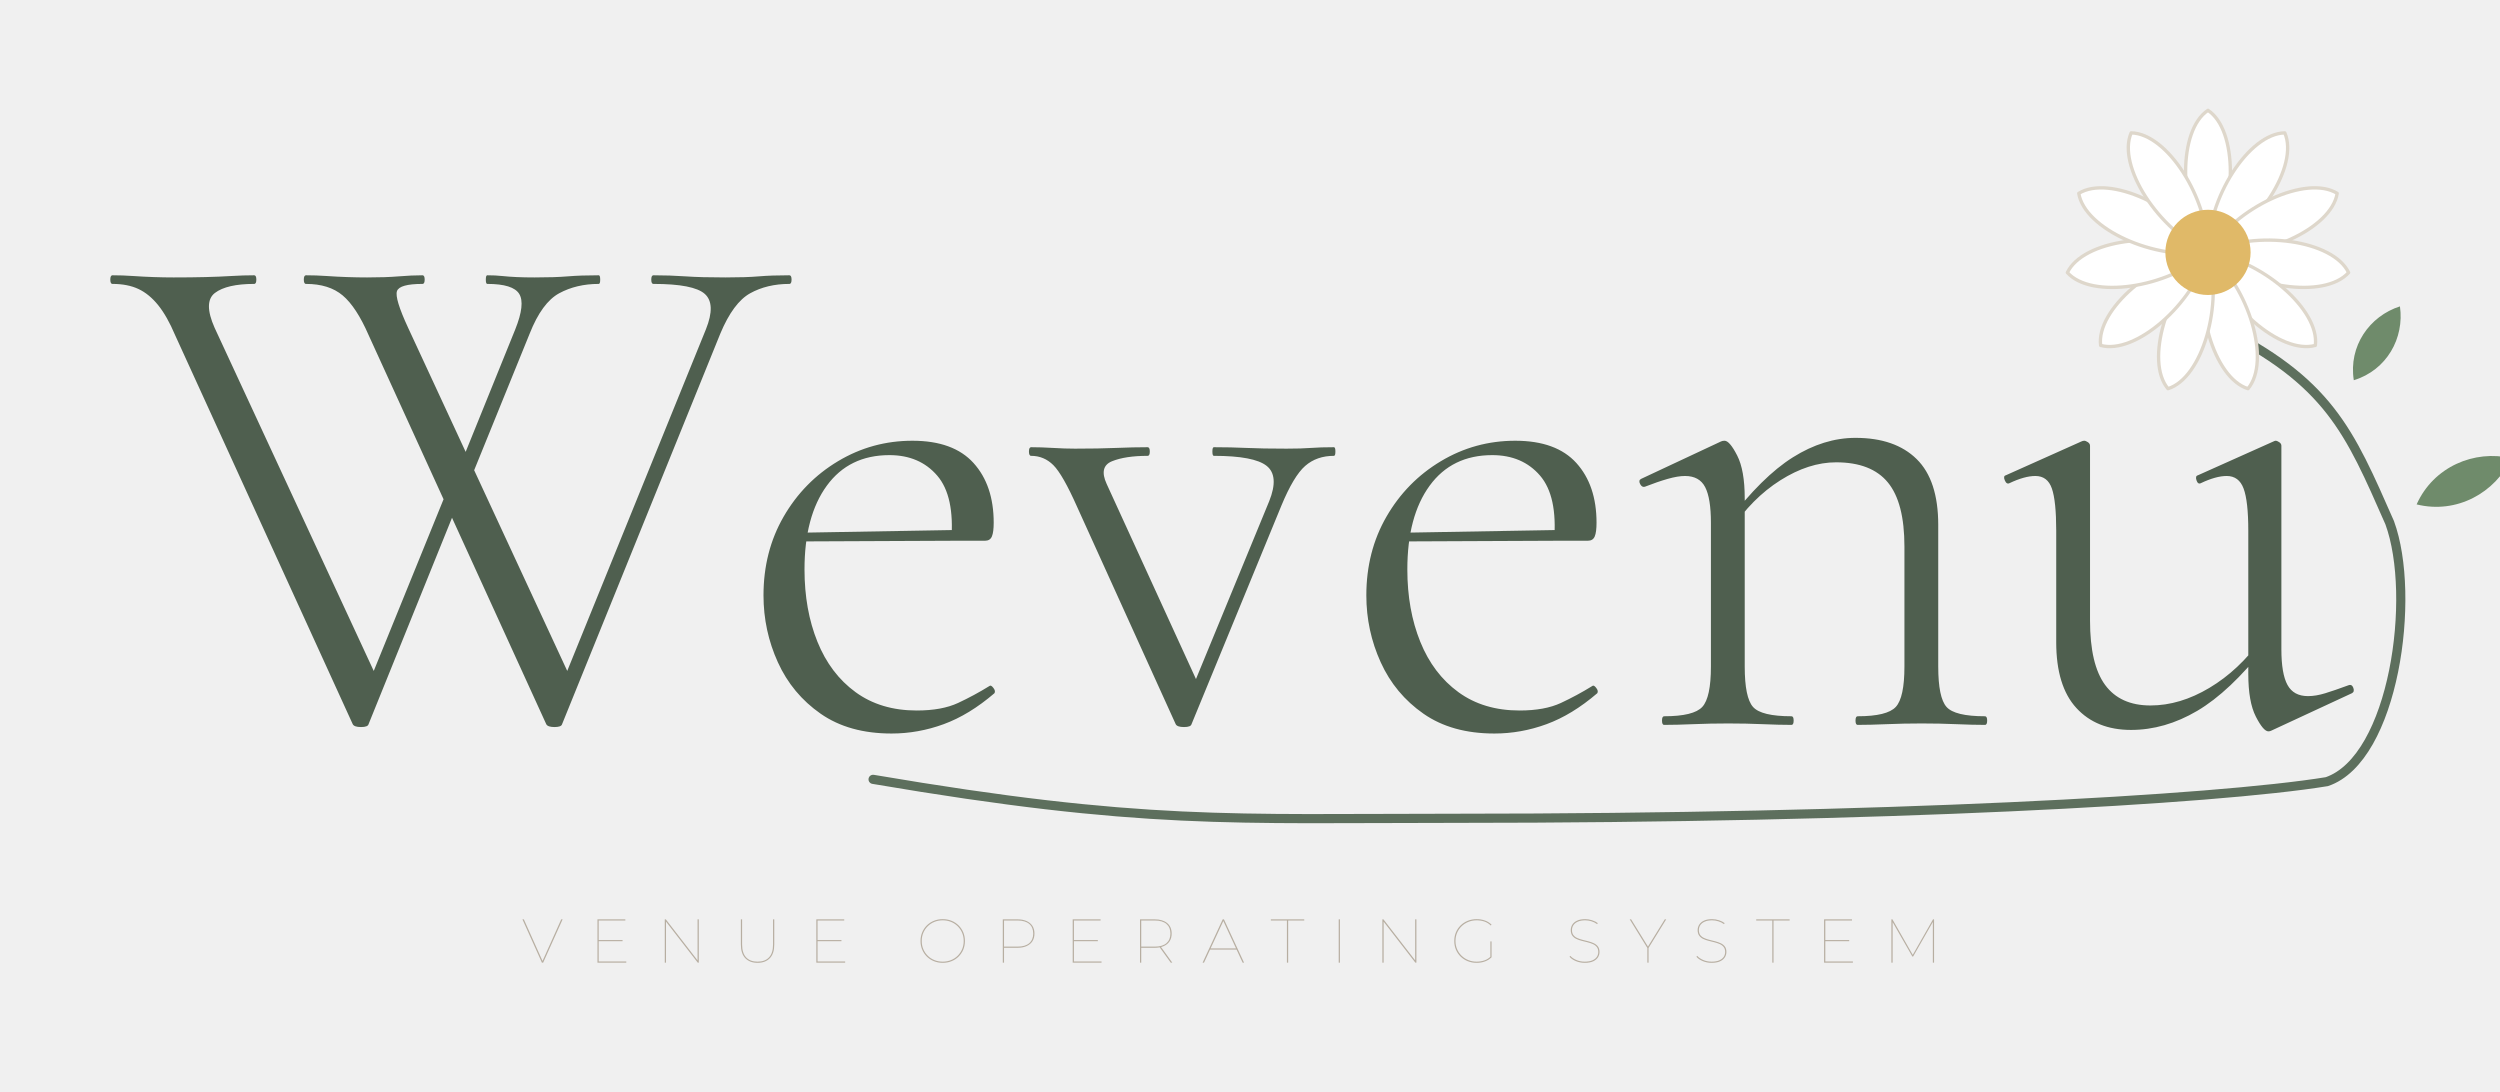
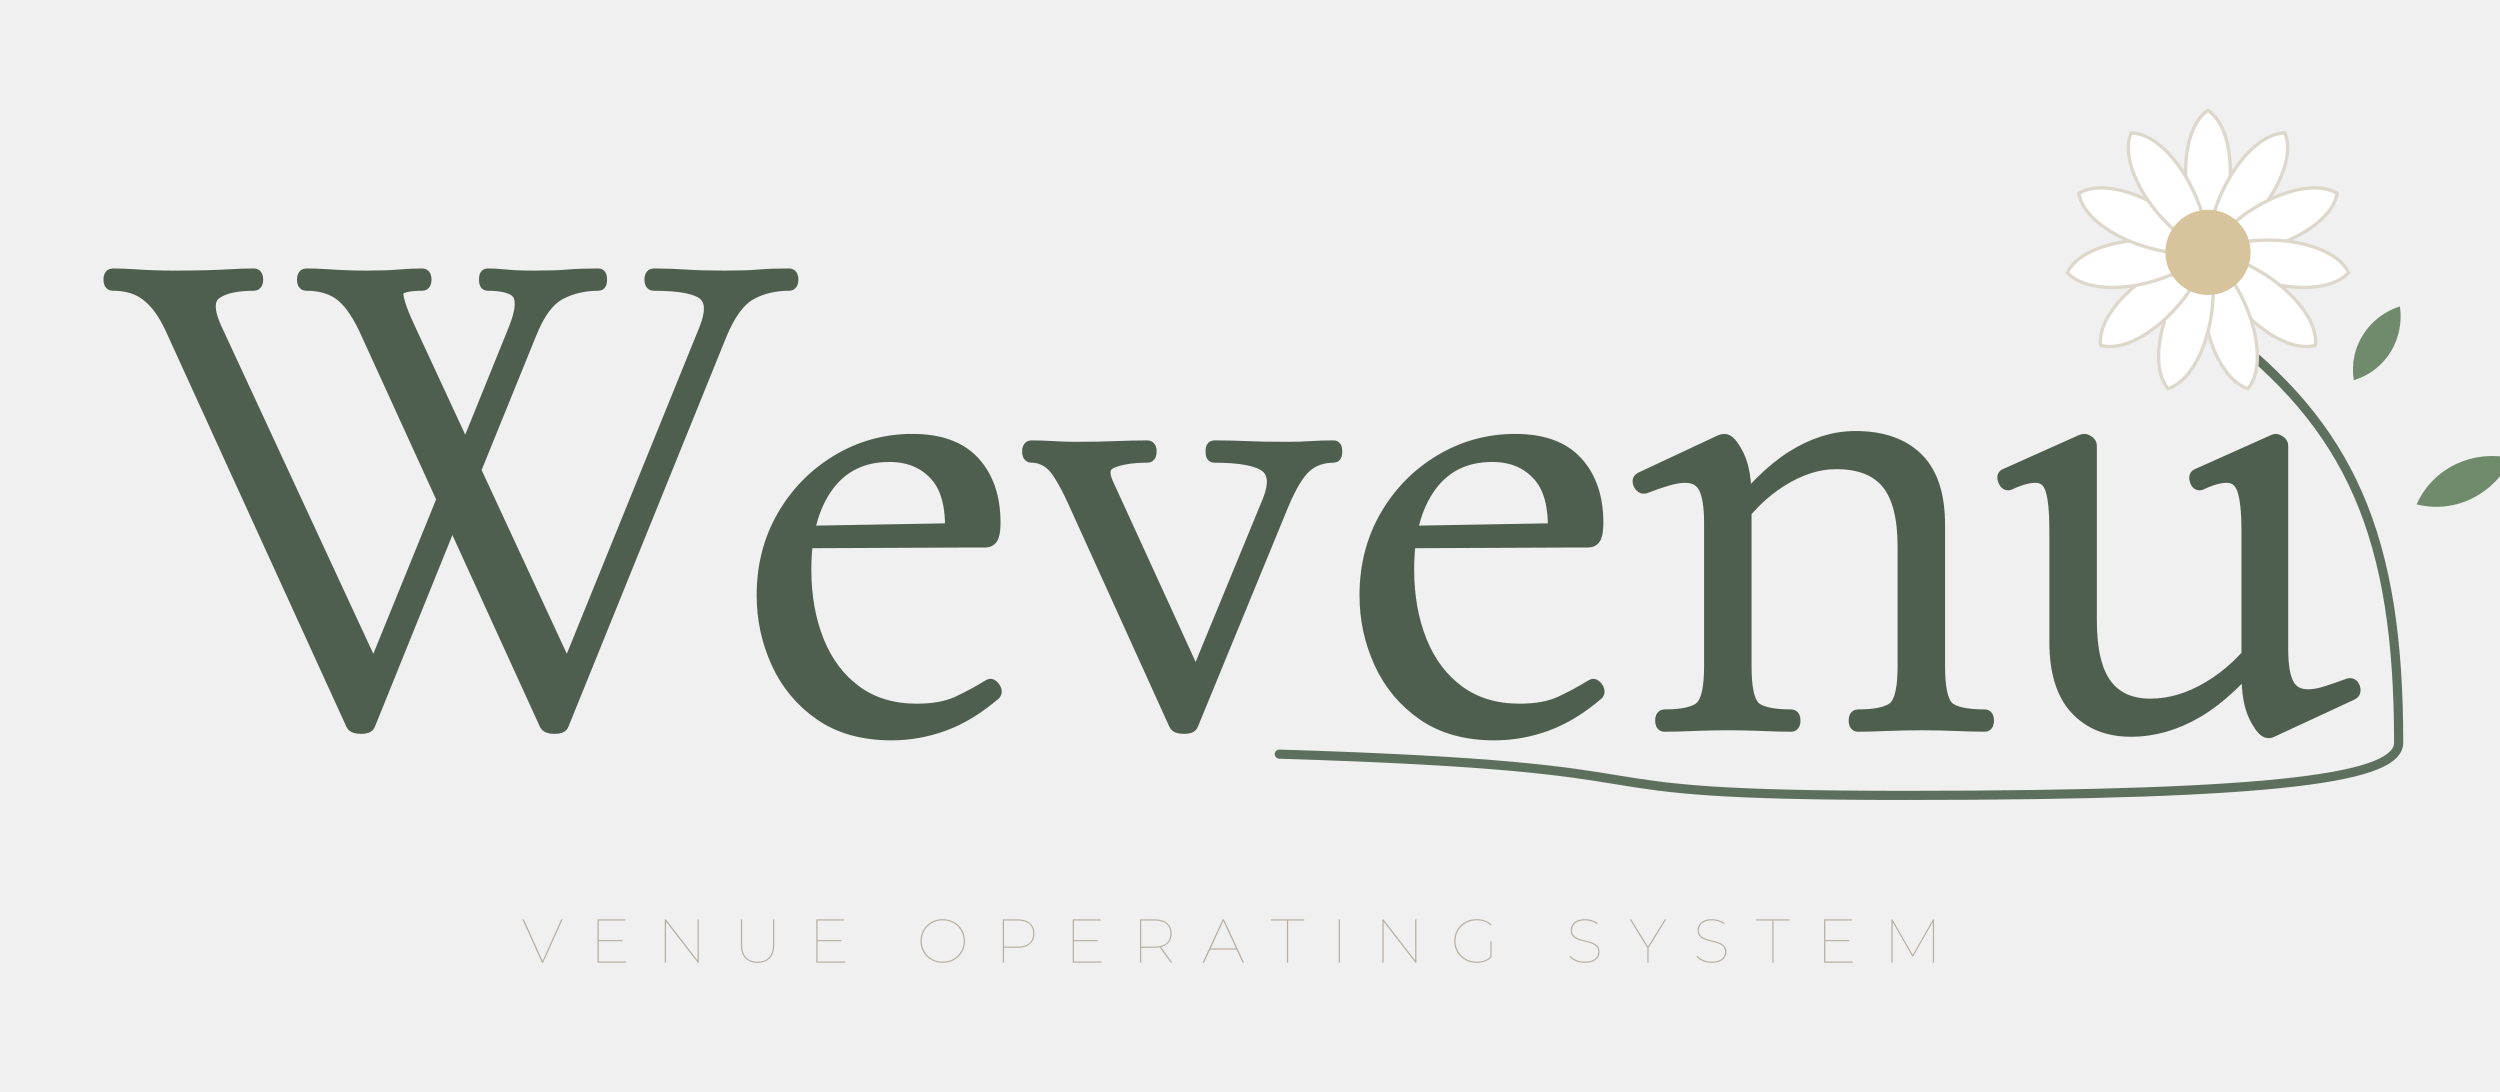
<svg xmlns="http://www.w3.org/2000/svg" viewBox="32.5 37.7 1042.57 455.19" width="1042.57" height="455.19" role="img" aria-label="Wevenu">
  <g>
-     <path d="M 396.6 362.71 C 508.88 381.82 546.3 378.95 639.86 378.95 C 817.62 378.95 956.09 371.31 1002.87 363.67 C 1030.94 354.11 1040.3 286.27 1029.07 255.69 C 1012.23 217.47 1003.81 196.68 957.03 173.75" fill="none" stroke="#5D6F5D" stroke-width="3.82" stroke-linecap="round" />
+     <path d="M 566.01 352.2 C 753.13 357.93 667.93 369.4 826.98 369.4 C 986.03 369.4 1032.81 361.75 1032.81 347.42 C 1032.81 261.43 1013.16 215.79 957.03 173.75" fill="none" stroke="#5D6F5D" stroke-width="3.82" stroke-linecap="round" />
    <path d="M0 0 C11.04 -13.19 10.03 -31.65 0 -43.95 C-10.03 -31.65 -11.04 -13.19 0 0 Z" fill="#6F8B6B" transform="translate(1040.3 248.05) rotate(64)" />
    <path d="M0 0 C9.46 -10.89 8.6 -26.14 0 -36.31 C-8.6 -26.14 -9.46 -10.89 0 0 Z" fill="#6F8B6B" transform="translate(1014.1 196.26) rotate(32)" />
    <g fill="#FFFFFF" stroke="#DED7CB" stroke-width="1.4" stroke-linejoin="round">
      <path d="M0 0 C-12.44 -18.96 -12.44 -50.95 0 -59.24 C12.44 -50.95 12.44 -18.96 0 0 Z" transform="translate(953.29 142.95) rotate(0)" />
      <path d="M0 0 C-12.44 -18.96 -12.44 -50.95 0 -59.24 C12.44 -50.95 12.44 -18.96 0 0 Z" transform="translate(953.29 142.95) rotate(32.73)" />
      <path d="M0 0 C-12.44 -18.96 -12.44 -50.95 0 -59.24 C12.44 -50.95 12.44 -18.96 0 0 Z" transform="translate(953.29 142.95) rotate(65.45)" />
      <path d="M0 0 C-12.44 -18.96 -12.44 -50.95 0 -59.24 C12.44 -50.95 12.44 -18.96 0 0 Z" transform="translate(953.29 142.95) rotate(98.18)" />
      <path d="M0 0 C-12.44 -18.96 -12.44 -50.95 0 -59.24 C12.44 -50.95 12.44 -18.96 0 0 Z" transform="translate(953.29 142.95) rotate(130.91)" />
      <path d="M0 0 C-12.44 -18.96 -12.44 -50.95 0 -59.24 C12.44 -50.95 12.44 -18.96 0 0 Z" transform="translate(953.29 142.95) rotate(163.64)" />
      <path d="M0 0 C-12.44 -18.96 -12.44 -50.95 0 -59.24 C12.44 -50.95 12.44 -18.96 0 0 Z" transform="translate(953.29 142.95) rotate(196.36)" />
      <path d="M0 0 C-12.44 -18.96 -12.44 -50.95 0 -59.24 C12.44 -50.95 12.44 -18.96 0 0 Z" transform="translate(953.29 142.95) rotate(229.09)" />
      <path d="M0 0 C-12.44 -18.96 -12.44 -50.95 0 -59.24 C12.44 -50.95 12.44 -18.96 0 0 Z" transform="translate(953.29 142.95) rotate(261.82)" />
      <path d="M0 0 C-12.44 -18.96 -12.44 -50.95 0 -59.24 C12.44 -50.95 12.44 -18.96 0 0 Z" transform="translate(953.29 142.95) rotate(294.55)" />
      <path d="M0 0 C-12.44 -18.96 -12.44 -50.95 0 -59.24 C12.44 -50.95 12.44 -18.96 0 0 Z" transform="translate(953.29 142.95) rotate(327.27)" />
    </g>
-     <circle cx="953.29" cy="142.95" r="17.77" fill="#E0B968" />
+     <circle cx="953.29" cy="142.95" r="17.77" fill="#D7C49C" />
  </g>
-   <path d="M221.30 236.50L225.50 242.50L186.20 339.70Q185.90 340.90 183.05 340.90Q180.20 340.90 179.60 339.70L179.60 339.70L105.50 177.40Q102.20 169.60 98.45 164.95Q94.70 160.30 90.20 158.20Q85.70 156.10 79.40 156.10L79.40 156.10Q78.50 156.10 78.50 154.30Q78.50 152.50 79.40 152.50L79.40 152.50Q83.60 152.50 87.95 152.80Q92.30 153.10 96.65 153.25Q101 153.40 104.90 153.40L104.90 153.40Q112.10 153.40 118.10 153.25Q124.10 153.10 129.05 152.80Q134 152.50 138.50 152.50L138.50 152.50Q139.40 152.50 139.40 154.30Q139.40 156.10 138.50 156.10L138.50 156.10Q127.10 156.10 122.15 159.85Q117.20 163.60 122 174.40L122 174.40L191 323.20L180.80 336.10L221.30 236.50ZM361.70 152.50L361.70 152.50Q362.60 152.50 362.60 154.30Q362.60 156.10 361.70 156.10L361.70 156.10Q352.40 156.10 345.35 160Q338.30 163.90 332.90 176.80L332.90 176.80L266.90 339.70Q266.60 340.90 263.75 340.90Q260.90 340.90 260.30 339.70L260.30 339.70L186.20 177.40Q181.10 165.70 175.40 160.90Q169.70 156.10 160.10 156.10L160.10 156.10Q159.20 156.10 159.20 154.30Q159.20 152.50 160.10 152.50L160.10 152.50Q164.30 152.50 168.65 152.80Q173 153.10 177.35 153.25Q181.70 153.40 185.60 153.40L185.60 153.40Q193.40 153.40 198.80 152.95Q204.20 152.50 208.70 152.50L208.70 152.50Q209.60 152.50 209.60 154.30Q209.60 156.10 208.70 156.10L208.70 156.10Q199.10 156.10 198.05 159.10Q197 162.10 202.70 174.40L202.70 174.40L271.70 323.20L261.50 336.10L326.90 175Q331.10 164.50 326.45 160.30Q321.80 156.10 305 156.10L305 156.10Q304.10 156.10 304.10 154.30Q304.10 152.50 305 152.50L305 152.50Q311.90 152.50 318.35 152.95Q324.80 153.40 335 153.40L335 153.40Q343.70 153.40 348.95 152.95Q354.20 152.50 361.70 152.50ZM226.70 242.50L222.50 236.50L247.40 175Q251.60 164.50 249.05 160.30Q246.50 156.10 235.70 156.10L235.70 156.10Q235.10 156.10 235.10 154.30Q235.10 152.50 235.70 152.50L235.70 152.50Q239 152.50 241.85 152.80Q244.70 153.10 248 153.25Q251.30 153.40 255.50 153.40L255.50 153.40Q263.90 153.40 269.30 152.95Q274.70 152.50 282.20 152.50L282.20 152.50Q282.80 152.50 282.80 154.30Q282.80 156.10 282.20 156.10L282.20 156.10Q272.90 156.10 265.70 160Q258.50 163.90 253.40 176.80L253.40 176.80L226.70 242.50ZM404.30 343.60L404.30 343.60Q386.60 343.60 374.75 335.35Q362.90 327.10 356.90 313.90Q350.90 300.70 350.90 286L350.90 286Q350.90 267.70 359.30 253.15Q367.70 238.60 381.95 230.05Q396.20 221.50 413 221.50L413 221.50Q430.10 221.50 438.50 230.80Q446.90 240.10 446.90 255.70L446.90 255.70Q446.90 259.60 446.15 261.40Q445.40 263.20 443.30 263.20L443.30 263.20L429.20 263.20Q430.70 244.60 423.35 236.05Q416 227.50 403.40 227.50L403.40 227.50Q386.60 227.50 377.30 240.25Q368 253 368 275.20L368 275.20Q368 292 373.40 305.35Q378.80 318.70 389.30 326.35Q399.80 334 414.80 334L414.80 334Q425.30 334 432.05 330.85Q438.80 327.70 445.10 323.80L445.10 323.80Q445.70 323.20 446.75 324.55Q447.80 325.90 447.20 326.80L447.20 326.80Q436.70 335.80 426.05 339.70Q415.40 343.60 404.30 343.60ZM432.20 263.20L364.10 263.50L363.80 259.90L432.20 258.70L432.20 263.20ZM588.80 224.20L588.80 224.20Q589.40 224.20 589.40 226Q589.40 227.80 588.80 227.80L588.80 227.80Q581.60 227.80 576.80 232Q572 236.20 566.90 248.50L566.90 248.50L529.40 339.70Q529.10 340.90 526.25 340.90Q523.40 340.90 522.80 339.70L522.80 339.70L481.70 249.10Q475.70 235.60 471.80 231.70Q467.90 227.80 462.50 227.80L462.50 227.80Q461.60 227.80 461.60 226Q461.60 224.20 462.50 224.20L462.50 224.20Q466.70 224.20 471.65 224.50Q476.60 224.80 480.80 224.80L480.80 224.80Q490.70 224.80 497.90 224.50Q505.10 224.20 511.10 224.20L511.10 224.20Q512 224.20 512 226Q512 227.80 511.10 227.80L511.10 227.80Q501.80 227.80 496.25 230.05Q490.70 232.30 494 239.50L494 239.50L533 324.70L526.10 333.40L561.80 246.70Q566 236.20 560.75 232Q555.50 227.80 538.70 227.80L538.70 227.80Q538.10 227.80 538.10 226Q538.10 224.20 538.70 224.20L538.70 224.20Q545.90 224.20 552.35 224.50Q558.80 224.80 569 224.80L569 224.80Q575.30 224.80 579.20 224.50Q583.10 224.20 588.80 224.20ZM655.70 343.60L655.70 343.60Q638 343.60 626.15 335.35Q614.30 327.10 608.30 313.90Q602.30 300.70 602.30 286L602.30 286Q602.30 267.70 610.70 253.15Q619.10 238.60 633.35 230.05Q647.60 221.50 664.40 221.50L664.40 221.50Q681.50 221.50 689.90 230.80Q698.30 240.10 698.30 255.70L698.30 255.70Q698.30 259.60 697.55 261.40Q696.80 263.20 694.70 263.20L694.70 263.20L680.60 263.20Q682.10 244.60 674.75 236.05Q667.40 227.50 654.80 227.50L654.80 227.50Q638 227.50 628.70 240.25Q619.40 253 619.40 275.20L619.40 275.20Q619.40 292 624.80 305.35Q630.20 318.70 640.70 326.35Q651.20 334 666.20 334L666.20 334Q676.70 334 683.45 330.85Q690.20 327.70 696.50 323.80L696.50 323.80Q697.10 323.20 698.15 324.55Q699.20 325.90 698.60 326.80L698.60 326.80Q688.10 335.80 677.45 339.70Q666.80 343.60 655.70 343.60ZM683.60 263.20L615.50 263.50L615.20 259.90L683.60 258.70L683.60 263.20ZM807.20 340L807.20 340Q806.30 340 806.30 338.20Q806.30 336.40 807.20 336.40L807.20 336.40Q819.50 336.40 823.10 332.50Q826.70 328.60 826.70 315.70L826.70 315.70L826.70 265.60Q826.70 247.30 819.80 238.90Q812.90 230.50 798.20 230.50L798.20 230.50Q786.80 230.50 774.95 238Q763.10 245.50 754.40 258.70L754.40 258.70L753.20 255.10Q767.30 236.50 780.20 228.40Q793.10 220.30 806.30 220.30L806.30 220.30Q822.80 220.30 831.80 229.15Q840.80 238 840.80 256.60L840.80 256.60L840.80 315.70Q840.80 328.60 844.25 332.50Q847.70 336.40 860.30 336.40L860.30 336.40Q861.20 336.40 861.20 338.20Q861.20 340 860.30 340L860.30 340Q855.20 340 848.30 339.70Q841.40 339.40 833.90 339.40L833.90 339.40Q826.40 339.40 819.35 339.70Q812.30 340 807.20 340ZM726.50 340L726.50 340Q725.60 340 725.60 338.20Q725.60 336.40 726.50 336.40L726.50 336.40Q738.80 336.40 742.40 332.50Q746 328.60 746 315.70L746 315.70L746 255.70Q746 245.50 743.60 240.85Q741.20 236.20 735.20 236.20L735.20 236.20Q732.20 236.20 728 237.40Q723.80 238.60 718.40 240.70L718.40 240.70Q717.20 241 716.45 239.50Q715.70 238 716.90 237.40L716.90 237.40L750.20 221.80Q750.80 221.50 751.70 221.50L751.70 221.50Q753.80 221.50 756.95 227.65Q760.10 233.80 760.10 245.50L760.10 245.50L760.10 315.70Q760.10 328.60 763.55 332.50Q767 336.40 779.60 336.40L779.60 336.40Q780.50 336.40 780.50 338.20Q780.50 340 779.60 340L779.60 340Q774.50 340 767.60 339.70Q760.70 339.40 753.20 339.40L753.20 339.40Q745.70 339.40 738.65 339.70Q731.60 340 726.50 340ZM921.20 342.10L921.20 342.10Q906.80 342.10 898.40 332.95Q890 323.80 890 305.50L890 305.50L890 259Q890 246.70 888.20 241.45Q886.40 236.20 881.30 236.20L881.30 236.20Q876.80 236.20 870.50 239.20L870.50 239.20Q869.30 239.80 868.55 238Q867.80 236.20 869 235.90L869 235.90L900.50 221.80Q901.10 221.50 901.70 221.50L901.70 221.50Q902.30 221.50 903.20 222.10Q904.10 222.70 904.10 223.60L904.10 223.60L904.10 296.50Q904.10 314.80 910.40 323.35Q916.70 331.90 929.30 331.90L929.30 331.90Q941.60 331.90 953.90 324.55Q966.20 317.20 975.50 304.30L975.50 304.30L977 307.60Q962.30 326.20 948.80 334.15Q935.30 342.10 921.20 342.10ZM983.90 223.60L983.90 223.60L983.90 308.50Q983.90 318.70 986.45 323.35Q989 328 995 328L995 328Q998.30 328 1002.20 326.80Q1006.10 325.60 1011.80 323.50L1011.80 323.50Q1013.30 322.90 1013.90 324.55Q1014.50 326.20 1013.30 326.80L1013.30 326.80L979.70 342.40Q979.10 342.70 978.50 342.70L978.50 342.70Q976.40 342.70 973.25 336.55Q970.10 330.40 970.10 318.70L970.10 318.70L970.10 259Q970.10 246.70 968.15 241.45Q966.20 236.20 961.10 236.20L961.10 236.20Q956.60 236.20 950.30 239.20L950.30 239.20Q949.10 239.80 948.50 238Q947.90 236.20 949.10 235.90L949.10 235.90L980.60 221.80Q981.20 221.50 981.50 221.50L981.50 221.50Q982.10 221.50 983 222.10Q983.90 222.70 983.90 223.60Z" fill="#4F5F4F" />
+   <path d="M221.30 236.50L225.50 242.50L186.20 339.70Q185.90 340.90 183.05 340.90Q180.20 340.90 179.60 339.70L179.60 339.70L105.50 177.40Q102.20 169.60 98.45 164.95Q94.70 160.30 90.20 158.20Q85.70 156.10 79.40 156.10L79.40 156.10Q78.50 156.10 78.50 154.30Q78.50 152.50 79.40 152.50L79.40 152.50Q83.60 152.50 87.95 152.80Q92.30 153.10 96.65 153.25Q101 153.40 104.90 153.40L104.90 153.40Q112.10 153.40 118.10 153.25Q124.10 153.10 129.05 152.80Q134 152.50 138.50 152.50L138.50 152.50Q139.40 152.50 139.40 154.30Q139.40 156.10 138.50 156.10L138.50 156.10Q127.10 156.10 122.15 159.85Q117.20 163.60 122 174.40L122 174.40L191 323.20L180.80 336.10L221.30 236.50ZM361.70 152.50L361.70 152.50Q362.60 152.50 362.60 154.30Q362.60 156.10 361.70 156.10L361.70 156.10Q352.40 156.10 345.35 160Q338.30 163.90 332.90 176.80L332.90 176.80L266.90 339.70Q266.60 340.90 263.75 340.90Q260.90 340.90 260.30 339.70L260.30 339.70L186.20 177.40Q181.10 165.70 175.40 160.90Q169.70 156.10 160.10 156.10L160.10 156.10Q159.20 156.10 159.20 154.30Q159.20 152.50 160.10 152.50L160.10 152.50Q164.30 152.50 168.65 152.80Q173 153.10 177.35 153.25Q181.70 153.40 185.60 153.40L185.60 153.40Q193.40 153.40 198.80 152.95Q204.20 152.50 208.70 152.50L208.70 152.50Q209.60 152.50 209.60 154.30Q209.60 156.10 208.70 156.10L208.70 156.10Q199.10 156.10 198.05 159.10Q197 162.10 202.70 174.40L202.70 174.40L271.70 323.20L261.50 336.10L326.90 175Q331.10 164.50 326.45 160.30Q321.80 156.10 305 156.10L305 156.10Q304.10 156.10 304.10 154.30Q304.10 152.50 305 152.50L305 152.50Q311.90 152.50 318.35 152.95Q324.80 153.40 335 153.40L335 153.40Q343.70 153.40 348.95 152.95Q354.20 152.50 361.70 152.50ZM226.70 242.50L222.50 236.50L247.40 175Q251.60 164.50 249.05 160.30Q246.50 156.10 235.70 156.10L235.70 156.10Q235.10 156.10 235.10 154.30Q235.10 152.50 235.70 152.50L235.70 152.50Q239 152.50 241.85 152.80Q244.70 153.10 248 153.25Q251.30 153.40 255.50 153.40L255.50 153.40Q263.90 153.40 269.30 152.95Q274.70 152.50 282.20 152.50L282.20 152.50Q282.80 152.50 282.80 154.30Q282.80 156.10 282.20 156.10L282.20 156.10Q272.90 156.10 265.70 160Q258.50 163.90 253.40 176.80L253.40 176.80L226.70 242.50ZM404.30 343.60L404.30 343.60Q386.60 343.60 374.75 335.35Q362.90 327.10 356.90 313.90Q350.90 300.70 350.90 286L350.90 286Q350.90 267.70 359.30 253.15Q367.70 238.60 381.95 230.05Q396.20 221.50 413 221.50L413 221.50Q430.10 221.50 438.50 230.80Q446.90 240.10 446.90 255.70L446.90 255.70Q446.90 259.60 446.15 261.40Q445.40 263.20 443.30 263.20L443.30 263.20L429.20 263.20Q430.70 244.60 423.35 236.05Q416 227.50 403.40 227.50L403.40 227.50Q386.60 227.50 377.30 240.25Q368 253 368 275.20L368 275.20Q368 292 373.40 305.35Q378.80 318.70 389.30 326.35Q399.80 334 414.80 334L414.80 334Q425.30 334 432.05 330.85Q438.80 327.70 445.10 323.80L445.10 323.80Q445.70 323.20 446.75 324.55Q447.80 325.90 447.20 326.80L447.20 326.80Q436.70 335.80 426.05 339.70Q415.40 343.60 404.30 343.60ZM432.20 263.20L364.10 263.50L363.80 259.90L432.20 258.70L432.20 263.20ZM588.80 224.20L588.80 224.20Q589.40 224.20 589.40 226Q589.40 227.80 588.80 227.80L588.80 227.80Q581.60 227.80 576.80 232Q572 236.20 566.90 248.50L566.90 248.50L529.40 339.70Q529.10 340.90 526.25 340.90Q523.40 340.90 522.80 339.70L522.80 339.70L481.70 249.10Q475.70 235.60 471.80 231.70Q467.90 227.80 462.50 227.80L462.50 227.80Q461.60 227.80 461.60 226Q461.60 224.20 462.50 224.20L462.50 224.20Q466.70 224.20 471.65 224.50Q476.60 224.80 480.80 224.80L480.80 224.80Q490.70 224.80 497.90 224.50Q505.10 224.20 511.10 224.20L511.10 224.20Q512 224.20 512 226Q512 227.80 511.10 227.80L511.10 227.80Q501.80 227.80 496.25 230.05Q490.70 232.30 494 239.50L494 239.50L533 324.70L526.10 333.40L561.80 246.70Q566 236.20 560.75 232Q555.50 227.80 538.70 227.80L538.70 227.80Q538.10 227.80 538.10 226Q538.10 224.20 538.70 224.20L538.70 224.20Q545.90 224.20 552.35 224.50Q558.80 224.80 569 224.80L569 224.80Q575.30 224.80 579.20 224.50Q583.10 224.20 588.80 224.20ZM655.70 343.60L655.70 343.60Q638 343.60 626.15 335.35Q614.30 327.10 608.30 313.90Q602.30 300.70 602.30 286L602.30 286Q602.30 267.70 610.70 253.15Q619.10 238.60 633.35 230.05Q647.60 221.50 664.40 221.50L664.40 221.50Q681.50 221.50 689.90 230.80Q698.30 240.10 698.30 255.70L698.30 255.70Q698.30 259.60 697.55 261.40Q696.80 263.20 694.70 263.20L694.70 263.20L680.60 263.20Q682.10 244.60 674.75 236.05Q667.40 227.50 654.80 227.50L654.80 227.50Q638 227.50 628.70 240.25Q619.40 253 619.40 275.20L619.40 275.20Q619.40 292 624.80 305.35Q630.20 318.70 640.70 326.35Q651.20 334 666.20 334L666.20 334Q676.70 334 683.45 330.85Q690.20 327.70 696.50 323.80L696.50 323.80Q697.10 323.20 698.15 324.55Q699.20 325.90 698.60 326.80L698.60 326.80Q688.10 335.80 677.45 339.70Q666.80 343.60 655.70 343.60ZM683.60 263.20L615.50 263.50L615.20 259.90L683.60 258.70L683.60 263.20ZM807.20 340L807.20 340Q806.30 340 806.30 338.20Q806.30 336.40 807.20 336.40L807.20 336.40Q819.50 336.40 823.10 332.50Q826.70 328.60 826.70 315.70L826.70 315.70L826.70 265.60Q826.70 247.30 819.80 238.90Q812.90 230.50 798.20 230.50L798.20 230.50Q786.80 230.50 774.95 238Q763.10 245.50 754.40 258.70L754.40 258.70L753.20 255.10Q767.30 236.50 780.20 228.40Q793.10 220.30 806.30 220.30L806.30 220.30Q822.80 220.30 831.80 229.15Q840.80 238 840.80 256.60L840.80 256.60L840.80 315.70Q840.80 328.60 844.25 332.50Q847.70 336.40 860.30 336.40L860.30 336.40Q861.20 336.40 861.20 338.20Q861.20 340 860.30 340L860.30 340Q855.20 340 848.30 339.70Q841.40 339.40 833.90 339.40L833.90 339.40Q826.40 339.40 819.35 339.70Q812.30 340 807.20 340ZM726.50 340L726.50 340Q725.60 340 725.60 338.20Q725.60 336.40 726.50 336.40L726.50 336.40Q738.80 336.40 742.40 332.50Q746 328.60 746 315.70L746 315.70L746 255.70Q746 245.50 743.60 240.85Q741.20 236.20 735.20 236.20L735.20 236.20Q732.20 236.20 728 237.40Q723.80 238.60 718.40 240.70L718.40 240.70Q717.20 241 716.45 239.50Q715.70 238 716.90 237.40L716.90 237.40L750.20 221.80Q750.80 221.50 751.70 221.50L751.70 221.50Q753.80 221.50 756.95 227.65Q760.10 233.80 760.10 245.50L760.10 245.50L760.10 315.70Q760.10 328.60 763.55 332.50Q767 336.40 779.60 336.40L779.60 336.40Q780.50 336.40 780.50 338.20Q780.50 340 779.60 340L779.60 340Q774.50 340 767.60 339.70Q760.70 339.40 753.20 339.40L753.20 339.40Q745.70 339.40 738.65 339.70Q731.60 340 726.50 340ZM921.20 342.10L921.20 342.10Q906.80 342.10 898.40 332.95Q890 323.80 890 305.50L890 305.50L890 259Q890 246.70 888.20 241.45Q886.40 236.20 881.30 236.20L881.30 236.20Q876.80 236.20 870.50 239.20L870.50 239.20Q869.30 239.80 868.55 238Q867.80 236.20 869 235.90L869 235.90L900.50 221.80Q901.10 221.50 901.70 221.50L901.70 221.50Q902.30 221.50 903.20 222.10Q904.10 222.70 904.10 223.60L904.10 223.60L904.10 296.50Q904.10 314.80 910.40 323.35Q916.70 331.90 929.30 331.90L929.30 331.90Q941.60 331.90 953.90 324.55Q966.20 317.20 975.50 304.30L975.50 304.30L977 307.60Q962.30 326.20 948.80 334.15Q935.30 342.10 921.20 342.10ZM983.90 223.60L983.90 223.60L983.90 308.50Q983.90 318.70 986.45 323.35Q989 328 995 328L995 328Q998.30 328 1002.20 326.80Q1006.10 325.60 1011.80 323.50L1011.80 323.50Q1013.30 322.90 1013.90 324.55Q1014.50 326.20 1013.30 326.80L1013.30 326.80L979.70 342.40Q979.10 342.70 978.50 342.70L978.50 342.70Q976.40 342.70 973.25 336.55Q970.10 330.40 970.10 318.70L970.10 318.70L970.10 259Q970.10 246.70 968.15 241.45Q966.20 236.20 961.10 236.20L961.10 236.20Q956.60 236.20 950.30 239.20L950.30 239.20Q949.10 239.80 948.50 238Q947.90 236.20 949.10 235.90L949.10 235.90L980.60 221.80Q981.20 221.50 981.50 221.50L981.50 221.50Q982.10 221.50 983 222.10Q983.90 222.70 983.90 223.60Z" fill="#4F5F4F" stroke="#4F5F4F" stroke-width="5.7" stroke-linejoin="round" />
  <path d="M259.01 439.15L258.49 439.15L250.37 421.09L250.96 421.09L258.88 438.74L258.62 438.74L266.54 421.09L267.13 421.09L259.01 439.15Z M293.68 439.15L281.66 439.15L281.66 421.09L293.29 421.09L293.29 421.58L282.17 421.58L282.17 438.66L293.68 438.66L293.68 439.15ZM292.13 430.22L282.05 430.22L282.05 429.73L292.13 429.73L292.13 430.22Z M310.24 439.15L309.73 439.15L309.73 421.09L310.17 421.09L323.68 438.56L323.40 438.56L323.40 421.09L323.92 421.09L323.92 439.15L323.48 439.15L309.96 421.68L310.24 421.68L310.24 439.15Z M348.43 439.23L348.43 439.23Q345.20 439.23 343.33 437.32Q341.46 435.41 341.46 431.59L341.46 431.59L341.46 421.09L341.98 421.09L341.98 431.57Q341.98 435.18 343.67 436.96Q345.36 438.74 348.43 438.74L348.43 438.74Q351.50 438.74 353.19 436.96Q354.88 435.18 354.88 431.57L354.88 431.57L354.88 421.09L355.39 421.09L355.39 431.59Q355.39 435.41 353.52 437.32Q351.65 439.23 348.43 439.23Z M384.96 439.15L372.93 439.15L372.93 421.09L384.57 421.09L384.57 421.58L373.45 421.58L373.45 438.66L384.96 438.66L384.96 439.15ZM383.41 430.22L373.32 430.22L373.32 429.73L383.41 429.73L383.41 430.22Z  M425.64 439.23L425.64 439.23Q423.65 439.23 421.96 438.54Q420.27 437.86 419.02 436.62Q417.77 435.38 417.08 433.73Q416.38 432.08 416.38 430.12L416.38 430.12Q416.38 428.16 417.08 426.51Q417.77 424.86 419.02 423.62Q420.27 422.38 421.96 421.70Q423.65 421.01 425.64 421.01L425.64 421.01Q427.63 421.01 429.32 421.70Q431.01 422.38 432.26 423.62Q433.51 424.86 434.21 426.51Q434.90 428.16 434.90 430.12L434.90 430.12Q434.90 432.08 434.21 433.73Q433.51 435.38 432.26 436.62Q431.01 437.86 429.32 438.54Q427.63 439.23 425.64 439.23ZM425.64 438.74L425.64 438.74Q427.50 438.74 429.10 438.09Q430.70 437.45 431.88 436.27Q433.07 435.10 433.73 433.54Q434.39 431.98 434.39 430.12L434.39 430.12Q434.39 428.26 433.73 426.70Q433.07 425.14 431.88 423.97Q430.70 422.79 429.10 422.15Q427.50 421.50 425.64 421.50L425.64 421.50Q423.78 421.50 422.18 422.15Q420.58 422.79 419.40 423.97Q418.21 425.14 417.55 426.70Q416.89 428.26 416.89 430.12L416.89 430.12Q416.89 431.98 417.55 433.54Q418.21 435.10 419.40 436.27Q420.58 437.45 422.18 438.09Q423.78 438.74 425.64 438.74Z M451.21 439.15L450.69 439.15L450.69 421.09L456.81 421.09Q459.02 421.09 460.61 421.80Q462.20 422.51 463.05 423.83Q463.90 425.14 463.90 427.02L463.90 427.02Q463.90 428.88 463.05 430.21Q462.20 431.54 460.61 432.25Q459.02 432.96 456.81 432.96L456.81 432.96L450.97 432.96L451.21 432.73L451.21 439.15ZM451.21 421.37L451.21 432.67L450.97 432.47L456.86 432.47Q460.03 432.47 461.71 431.04Q463.38 429.60 463.38 427.02L463.38 427.02Q463.38 424.42 461.71 423.00Q460.03 421.58 456.86 421.58L456.86 421.58L450.97 421.58L451.21 421.37Z M491.87 439.15L479.84 439.15L479.84 421.09L491.48 421.09L491.48 421.58L480.36 421.58L480.36 438.66L491.87 438.66L491.87 439.15ZM490.32 430.22L480.23 430.22L480.23 429.73L490.32 429.73L490.32 430.22Z M508.43 439.15L507.91 439.15L507.91 421.09L514.03 421.09Q517.35 421.09 519.24 422.65Q521.12 424.21 521.12 427.02L521.12 427.02Q521.12 428.88 520.27 430.21Q519.42 431.54 517.83 432.25Q516.24 432.96 514.03 432.96L514.03 432.96L508.20 432.96L508.43 432.73L508.43 439.15ZM521.38 439.15L520.73 439.15L516.01 432.60L516.66 432.60L521.38 439.15ZM508.43 421.37L508.43 432.67L508.20 432.47L514.08 432.47Q517.25 432.47 518.93 431.04Q520.60 429.60 520.60 427.02L520.60 427.02Q520.60 424.42 518.93 423.00Q517.25 421.58 514.08 421.58L514.08 421.58L508.20 421.58L508.43 421.37Z M534.61 439.15L534.02 439.15L542.40 421.09L542.92 421.09L551.30 439.15L550.71 439.15L542.53 421.50L542.79 421.50L534.61 439.15ZM548.52 433.71L536.78 433.71L537.04 433.22L548.26 433.22L548.52 433.71Z M569.70 439.15L569.18 439.15L569.18 421.58L562.48 421.58L562.48 421.09L576.41 421.09L576.41 421.58L569.70 421.58L569.70 439.15Z M591.29 439.15L590.78 439.15L590.78 421.09L591.29 421.09L591.29 439.15Z M609.51 439.15L608.99 439.15L608.99 421.09L609.43 421.09L622.95 438.56L622.66 438.56L622.66 421.09L623.18 421.09L623.18 439.15L622.74 439.15L609.22 421.68L609.51 421.68L609.51 439.15Z M648.31 439.23L648.31 439.23Q646.29 439.23 644.59 438.54Q642.89 437.86 641.63 436.62Q640.36 435.38 639.66 433.73Q638.97 432.08 638.97 430.12L638.97 430.12Q638.97 428.16 639.66 426.51Q640.36 424.86 641.63 423.62Q642.89 422.38 644.59 421.70Q646.29 421.01 648.31 421.01L648.31 421.01Q650.14 421.01 651.75 421.58Q653.36 422.15 654.52 423.31L654.52 423.31L654.22 423.67Q652.98 422.48 651.49 421.99Q650.01 421.50 648.31 421.50L648.31 421.50Q646.42 421.50 644.81 422.16Q643.20 422.82 642.00 423.99Q640.80 425.17 640.14 426.73Q639.48 428.29 639.48 430.12L639.48 430.12Q639.48 431.95 640.14 433.51Q640.80 435.07 642.00 436.25Q643.20 437.42 644.81 438.08Q646.42 438.74 648.31 438.74L648.31 438.74Q650.01 438.74 651.52 438.22Q653.03 437.71 654.22 436.52L654.22 436.52L654.52 436.91Q653.36 438.07 651.75 438.65Q650.14 439.23 648.31 439.23ZM654.52 430.30L654.52 436.91L654.03 436.85L654.03 430.30L654.52 430.30Z  M693.38 439.23L693.38 439.23Q691.42 439.23 689.68 438.51Q687.93 437.78 687.03 436.67L687.03 436.67L687.39 436.34Q688.24 437.34 689.86 438.04Q691.47 438.74 693.35 438.74L693.35 438.74Q695.31 438.74 696.56 438.20Q697.81 437.65 698.42 436.74Q699.03 435.82 699.03 434.71L699.03 434.71Q699.03 433.42 698.41 432.64Q697.79 431.85 696.76 431.40Q695.72 430.95 694.51 430.65Q693.30 430.35 692.07 430.04Q690.85 429.73 689.82 429.23Q688.79 428.73 688.17 427.85Q687.55 426.97 687.55 425.55L687.55 425.55Q687.55 424.37 688.18 423.34Q688.81 422.30 690.14 421.66Q691.47 421.01 693.58 421.01L693.58 421.01Q695.03 421.01 696.43 421.47Q697.84 421.92 698.82 422.66L698.82 422.66L698.54 423.08Q697.45 422.28 696.14 421.89Q694.82 421.50 693.61 421.50L693.61 421.50Q691.73 421.50 690.49 422.06Q689.25 422.61 688.66 423.53Q688.06 424.44 688.06 425.58L688.06 425.58Q688.06 426.90 688.68 427.68Q689.30 428.47 690.33 428.92Q691.36 429.37 692.59 429.67Q693.82 429.97 695.03 430.29Q696.24 430.61 697.27 431.11Q698.30 431.62 698.92 432.47Q699.54 433.32 699.54 434.71L699.54 434.71Q699.54 435.90 698.90 436.93Q698.25 437.96 696.89 438.60Q695.52 439.23 693.38 439.23Z M720.00 439.15L719.49 439.15L719.49 432.83L719.61 433.22L712.13 421.09L712.73 421.09L719.85 432.62L719.64 432.62L726.76 421.09L727.35 421.09L719.87 433.22L720.00 432.83L720.00 439.15Z M746.29 439.23L746.29 439.23Q744.33 439.23 742.59 438.51Q740.85 437.78 739.94 436.67L739.94 436.67L740.30 436.34Q741.16 437.34 742.77 438.04Q744.38 438.74 746.26 438.74L746.26 438.74Q748.22 438.74 749.48 438.20Q750.73 437.65 751.33 436.74Q751.94 435.82 751.94 434.71L751.94 434.71Q751.94 433.42 751.32 432.64Q750.70 431.85 749.67 431.40Q748.64 430.95 747.43 430.65Q746.21 430.35 744.99 430.04Q743.76 429.73 742.73 429.23Q741.70 428.73 741.08 427.85Q740.46 426.97 740.46 425.55L740.46 425.55Q740.46 424.37 741.09 423.34Q741.72 422.30 743.05 421.66Q744.38 421.01 746.50 421.01L746.50 421.01Q747.94 421.01 749.35 421.47Q750.75 421.92 751.73 422.66L751.73 422.66L751.45 423.08Q750.37 422.28 749.05 421.89Q747.73 421.50 746.52 421.50L746.52 421.50Q744.64 421.50 743.40 422.06Q742.16 422.61 741.57 423.53Q740.98 424.44 740.98 425.58L740.98 425.58Q740.98 426.90 741.59 427.68Q742.21 428.47 743.25 428.92Q744.28 429.37 745.50 429.67Q746.73 429.97 747.94 430.29Q749.15 430.61 750.19 431.11Q751.22 431.62 751.84 432.47Q752.46 433.32 752.46 434.71L752.46 434.71Q752.46 435.90 751.81 436.93Q751.17 437.96 749.80 438.60Q748.43 439.23 746.29 439.23Z M772.11 439.15L771.60 439.15L771.60 421.58L764.89 421.58L764.89 421.09L778.82 421.09L778.82 421.58L772.11 421.58L772.11 439.15Z M805.21 439.15L793.19 439.15L793.19 421.09L804.83 421.09L804.83 421.58L793.71 421.58L793.71 438.66L805.21 438.66L805.21 439.15ZM803.67 430.22L793.58 430.22L793.58 429.73L803.67 429.73L803.67 430.22Z M821.78 439.15L821.26 439.15L821.26 421.09L821.70 421.09L830.29 436.11L830.06 436.11L838.62 421.09L839.06 421.09L839.06 439.15L838.55 439.15L838.55 421.84L838.75 421.84L830.32 436.60L830.01 436.60L821.54 421.84L821.78 421.84L821.78 439.15Z" fill="#B7AEA1" />
</svg>
